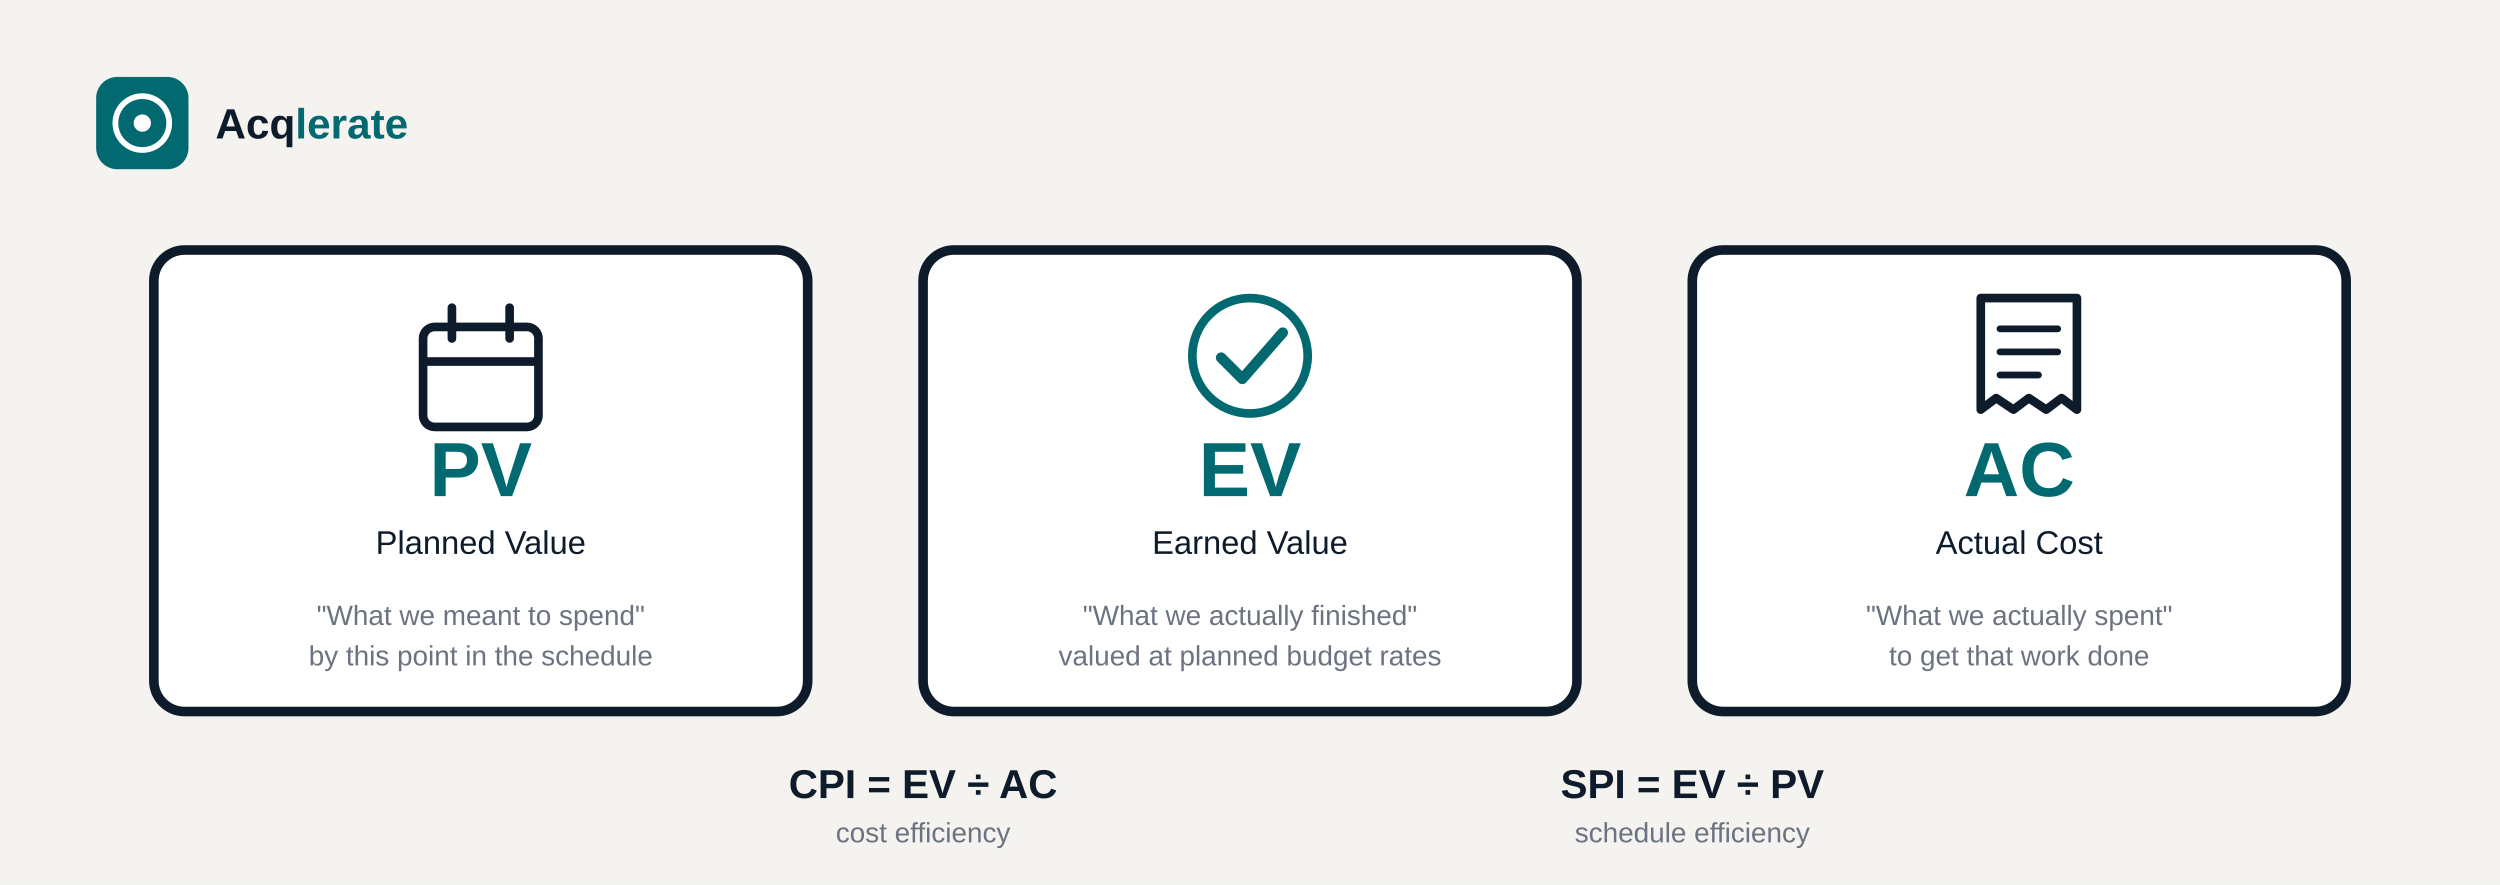
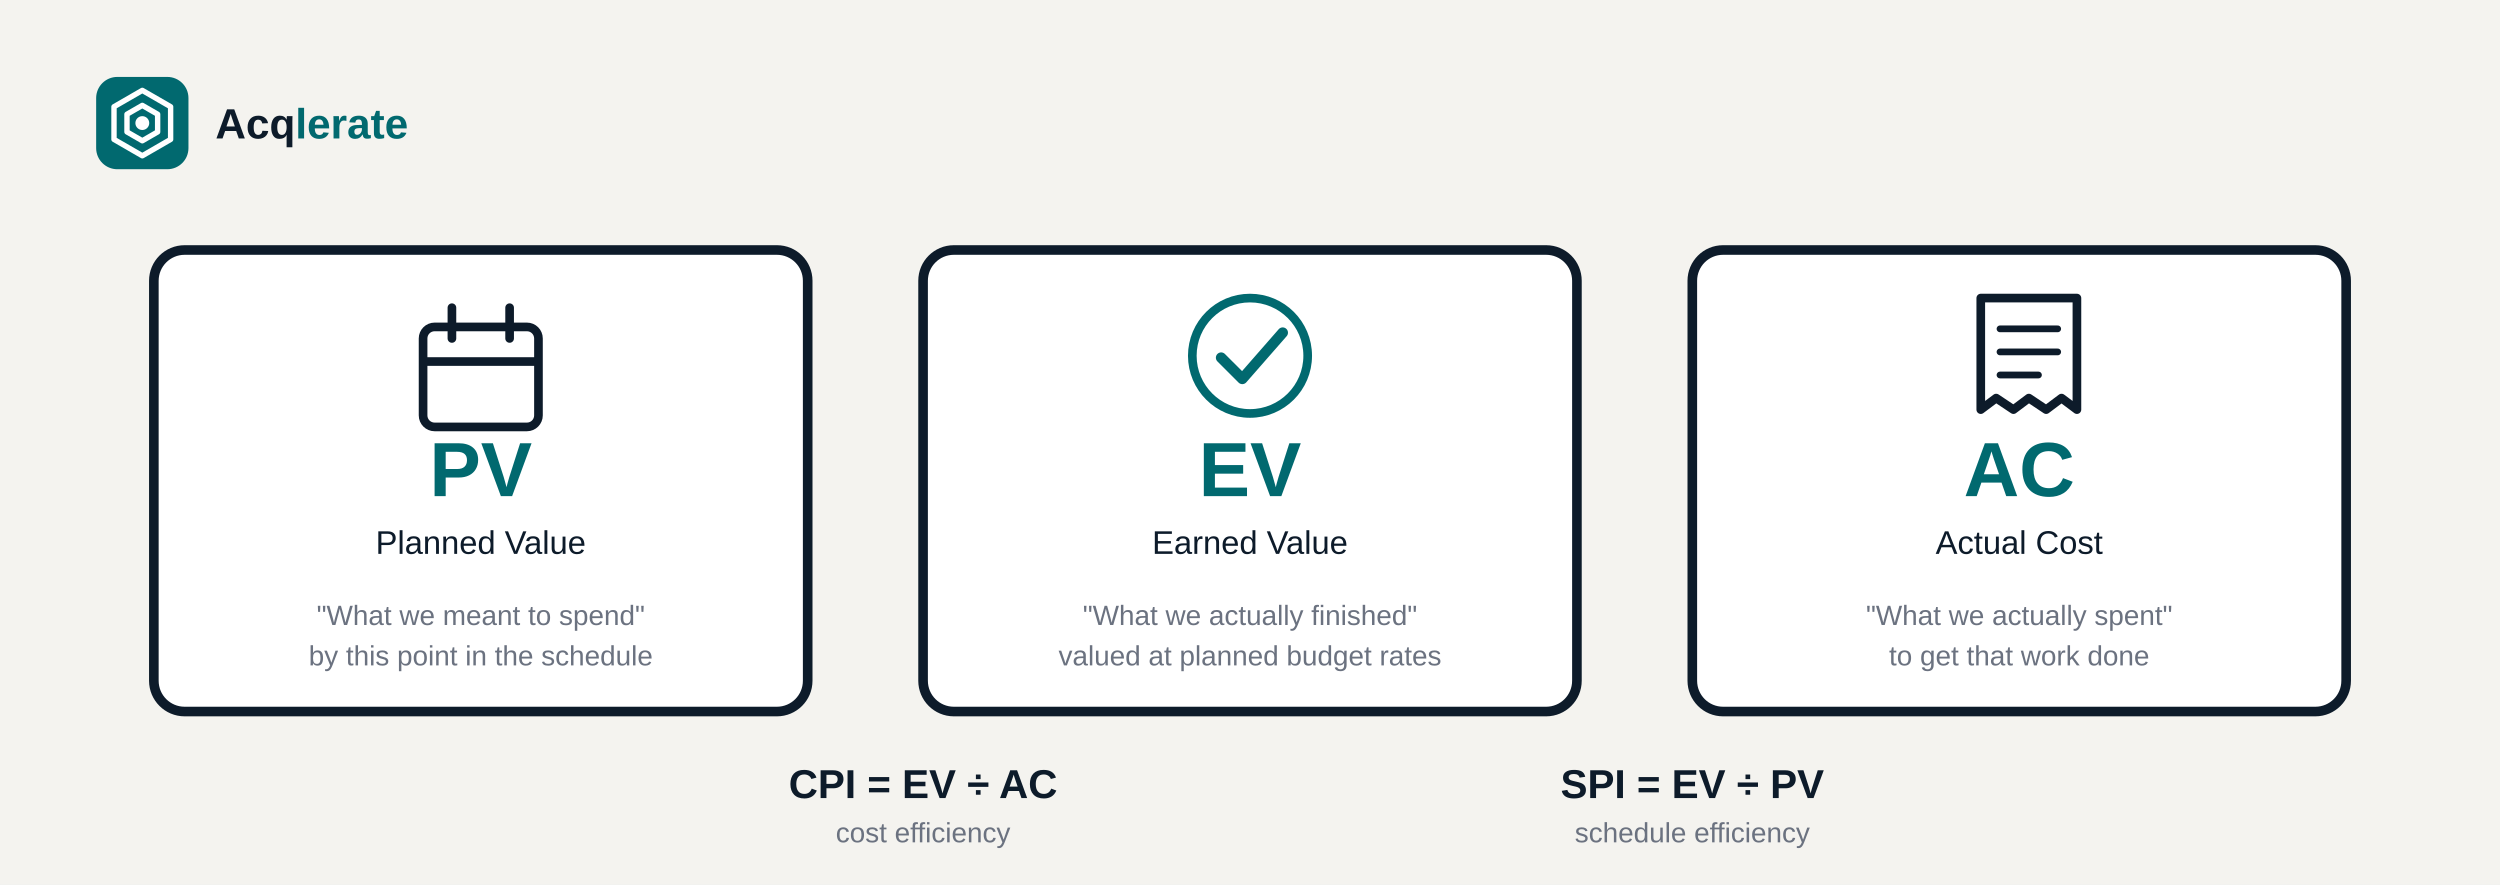
<svg xmlns="http://www.w3.org/2000/svg" viewBox="0 0 1300 460" width="1300" height="460">
  <rect width="1300" height="460" fill="#F4F3EF" />
  <g transform="translate(50,40)">
    <rect x="0" y="0" width="48" height="48" rx="11" fill="#01696F" />
-     <circle cx="24" cy="24" r="14" fill="none" stroke="#FFFFFF" stroke-width="3" />
-     <circle cx="24" cy="24" r="4.5" fill="#FFFFFF" />
+     <polygon points="24.0,7.0 38.72,15.5 38.72,32.5 24.0,41.0 9.28,32.5 9.28,15.5" fill="none" stroke="#FFFFFF" stroke-width="2.8" stroke-linejoin="round" />
+     <polygon points="24.0,14.8 31.97,19.4 31.97,28.6 24.0,33.2 16.03,28.6 16.03,19.4" fill="none" stroke="#FFFFFF" stroke-width="2.8" stroke-linejoin="round" />
+     <circle cx="24" cy="24" r="3.6" fill="#FFFFFF" />
    <text x="62" y="32" font-family="Arial, sans-serif" font-size="22" font-weight="700" fill="#0D1B2A">Acq<tspan fill="#01696F">lerate</tspan>
    </text>
  </g>
  <g transform="translate(80,130)">
    <rect x="0" y="0" width="340" height="240" rx="16" fill="#FFFFFF" stroke="#0D1B2A" stroke-width="5" />
    <g transform="translate(140,30)">
      <rect x="0" y="10" width="60" height="52" rx="6" fill="none" stroke="#0D1B2A" stroke-width="4.5" />
      <line x1="0" y1="28" x2="60" y2="28" stroke="#0D1B2A" stroke-width="4.5" />
      <line x1="15" y1="0" x2="15" y2="16" stroke="#0D1B2A" stroke-width="4.5" stroke-linecap="round" />
      <line x1="45" y1="0" x2="45" y2="16" stroke="#0D1B2A" stroke-width="4.5" stroke-linecap="round" />
    </g>
    <text x="170" y="128" font-family="Arial, sans-serif" font-size="40" font-weight="800" fill="#01696F" text-anchor="middle">PV</text>
    <text x="170" y="158" font-family="Arial, sans-serif" font-size="17" fill="#0D1B2A" text-anchor="middle">Planned Value</text>
    <text x="170" y="195" font-family="Arial, sans-serif" font-size="14.5" fill="#6B7280" text-anchor="middle">"What we meant to spend"</text>
    <text x="170" y="216" font-family="Arial, sans-serif" font-size="14.5" fill="#6B7280" text-anchor="middle">by this point in the schedule</text>
  </g>
  <g transform="translate(480,130)">
    <rect x="0" y="0" width="340" height="240" rx="16" fill="#FFFFFF" stroke="#0D1B2A" stroke-width="5" />
    <g transform="translate(140,25)">
      <circle cx="30" cy="30" r="30" fill="none" stroke="#01696F" stroke-width="4.5" />
      <path d="M15 31 l11 11 l21 -24" fill="none" stroke="#01696F" stroke-width="5.5" stroke-linecap="round" stroke-linejoin="round" />
    </g>
    <text x="170" y="128" font-family="Arial, sans-serif" font-size="40" font-weight="800" fill="#01696F" text-anchor="middle">EV</text>
    <text x="170" y="158" font-family="Arial, sans-serif" font-size="17" fill="#0D1B2A" text-anchor="middle">Earned Value</text>
    <text x="170" y="195" font-family="Arial, sans-serif" font-size="14.5" fill="#6B7280" text-anchor="middle">"What we actually finished"</text>
    <text x="170" y="216" font-family="Arial, sans-serif" font-size="14.5" fill="#6B7280" text-anchor="middle">valued at planned budget rates</text>
  </g>
  <g transform="translate(880,130)">
    <rect x="0" y="0" width="340" height="240" rx="16" fill="#FFFFFF" stroke="#0D1B2A" stroke-width="5" />
    <g transform="translate(150,25)">
      <path d="M0 0 h50 v58 l-8 -6 l-8 6 l-9 -6 l-8 6 l-9 -6 l-8 6 z" fill="none" stroke="#0D1B2A" stroke-width="4.5" stroke-linejoin="round" />
      <line x1="10" y1="16" x2="40" y2="16" stroke="#0D1B2A" stroke-width="3.5" stroke-linecap="round" />
      <line x1="10" y1="28" x2="40" y2="28" stroke="#0D1B2A" stroke-width="3.5" stroke-linecap="round" />
      <line x1="10" y1="40" x2="30" y2="40" stroke="#0D1B2A" stroke-width="3.5" stroke-linecap="round" />
    </g>
    <text x="170" y="128" font-family="Arial, sans-serif" font-size="40" font-weight="800" fill="#01696F" text-anchor="middle">AC</text>
    <text x="170" y="158" font-family="Arial, sans-serif" font-size="17" fill="#0D1B2A" text-anchor="middle">Actual Cost</text>
    <text x="170" y="195" font-family="Arial, sans-serif" font-size="14.5" fill="#6B7280" text-anchor="middle">"What we actually spent"</text>
    <text x="170" y="216" font-family="Arial, sans-serif" font-size="14.5" fill="#6B7280" text-anchor="middle">to get that work done</text>
  </g>
  <text x="480" y="415" font-family="Arial, sans-serif" font-size="21" font-weight="700" fill="#0D1B2A" text-anchor="middle">CPI = EV ÷ AC</text>
  <text x="480" y="438" font-family="Arial, sans-serif" font-size="14.5" fill="#6B7280" text-anchor="middle">cost efficiency</text>
  <text x="880" y="415" font-family="Arial, sans-serif" font-size="21" font-weight="700" fill="#0D1B2A" text-anchor="middle">SPI = EV ÷ PV</text>
  <text x="880" y="438" font-family="Arial, sans-serif" font-size="14.5" fill="#6B7280" text-anchor="middle">schedule efficiency</text>
</svg>
